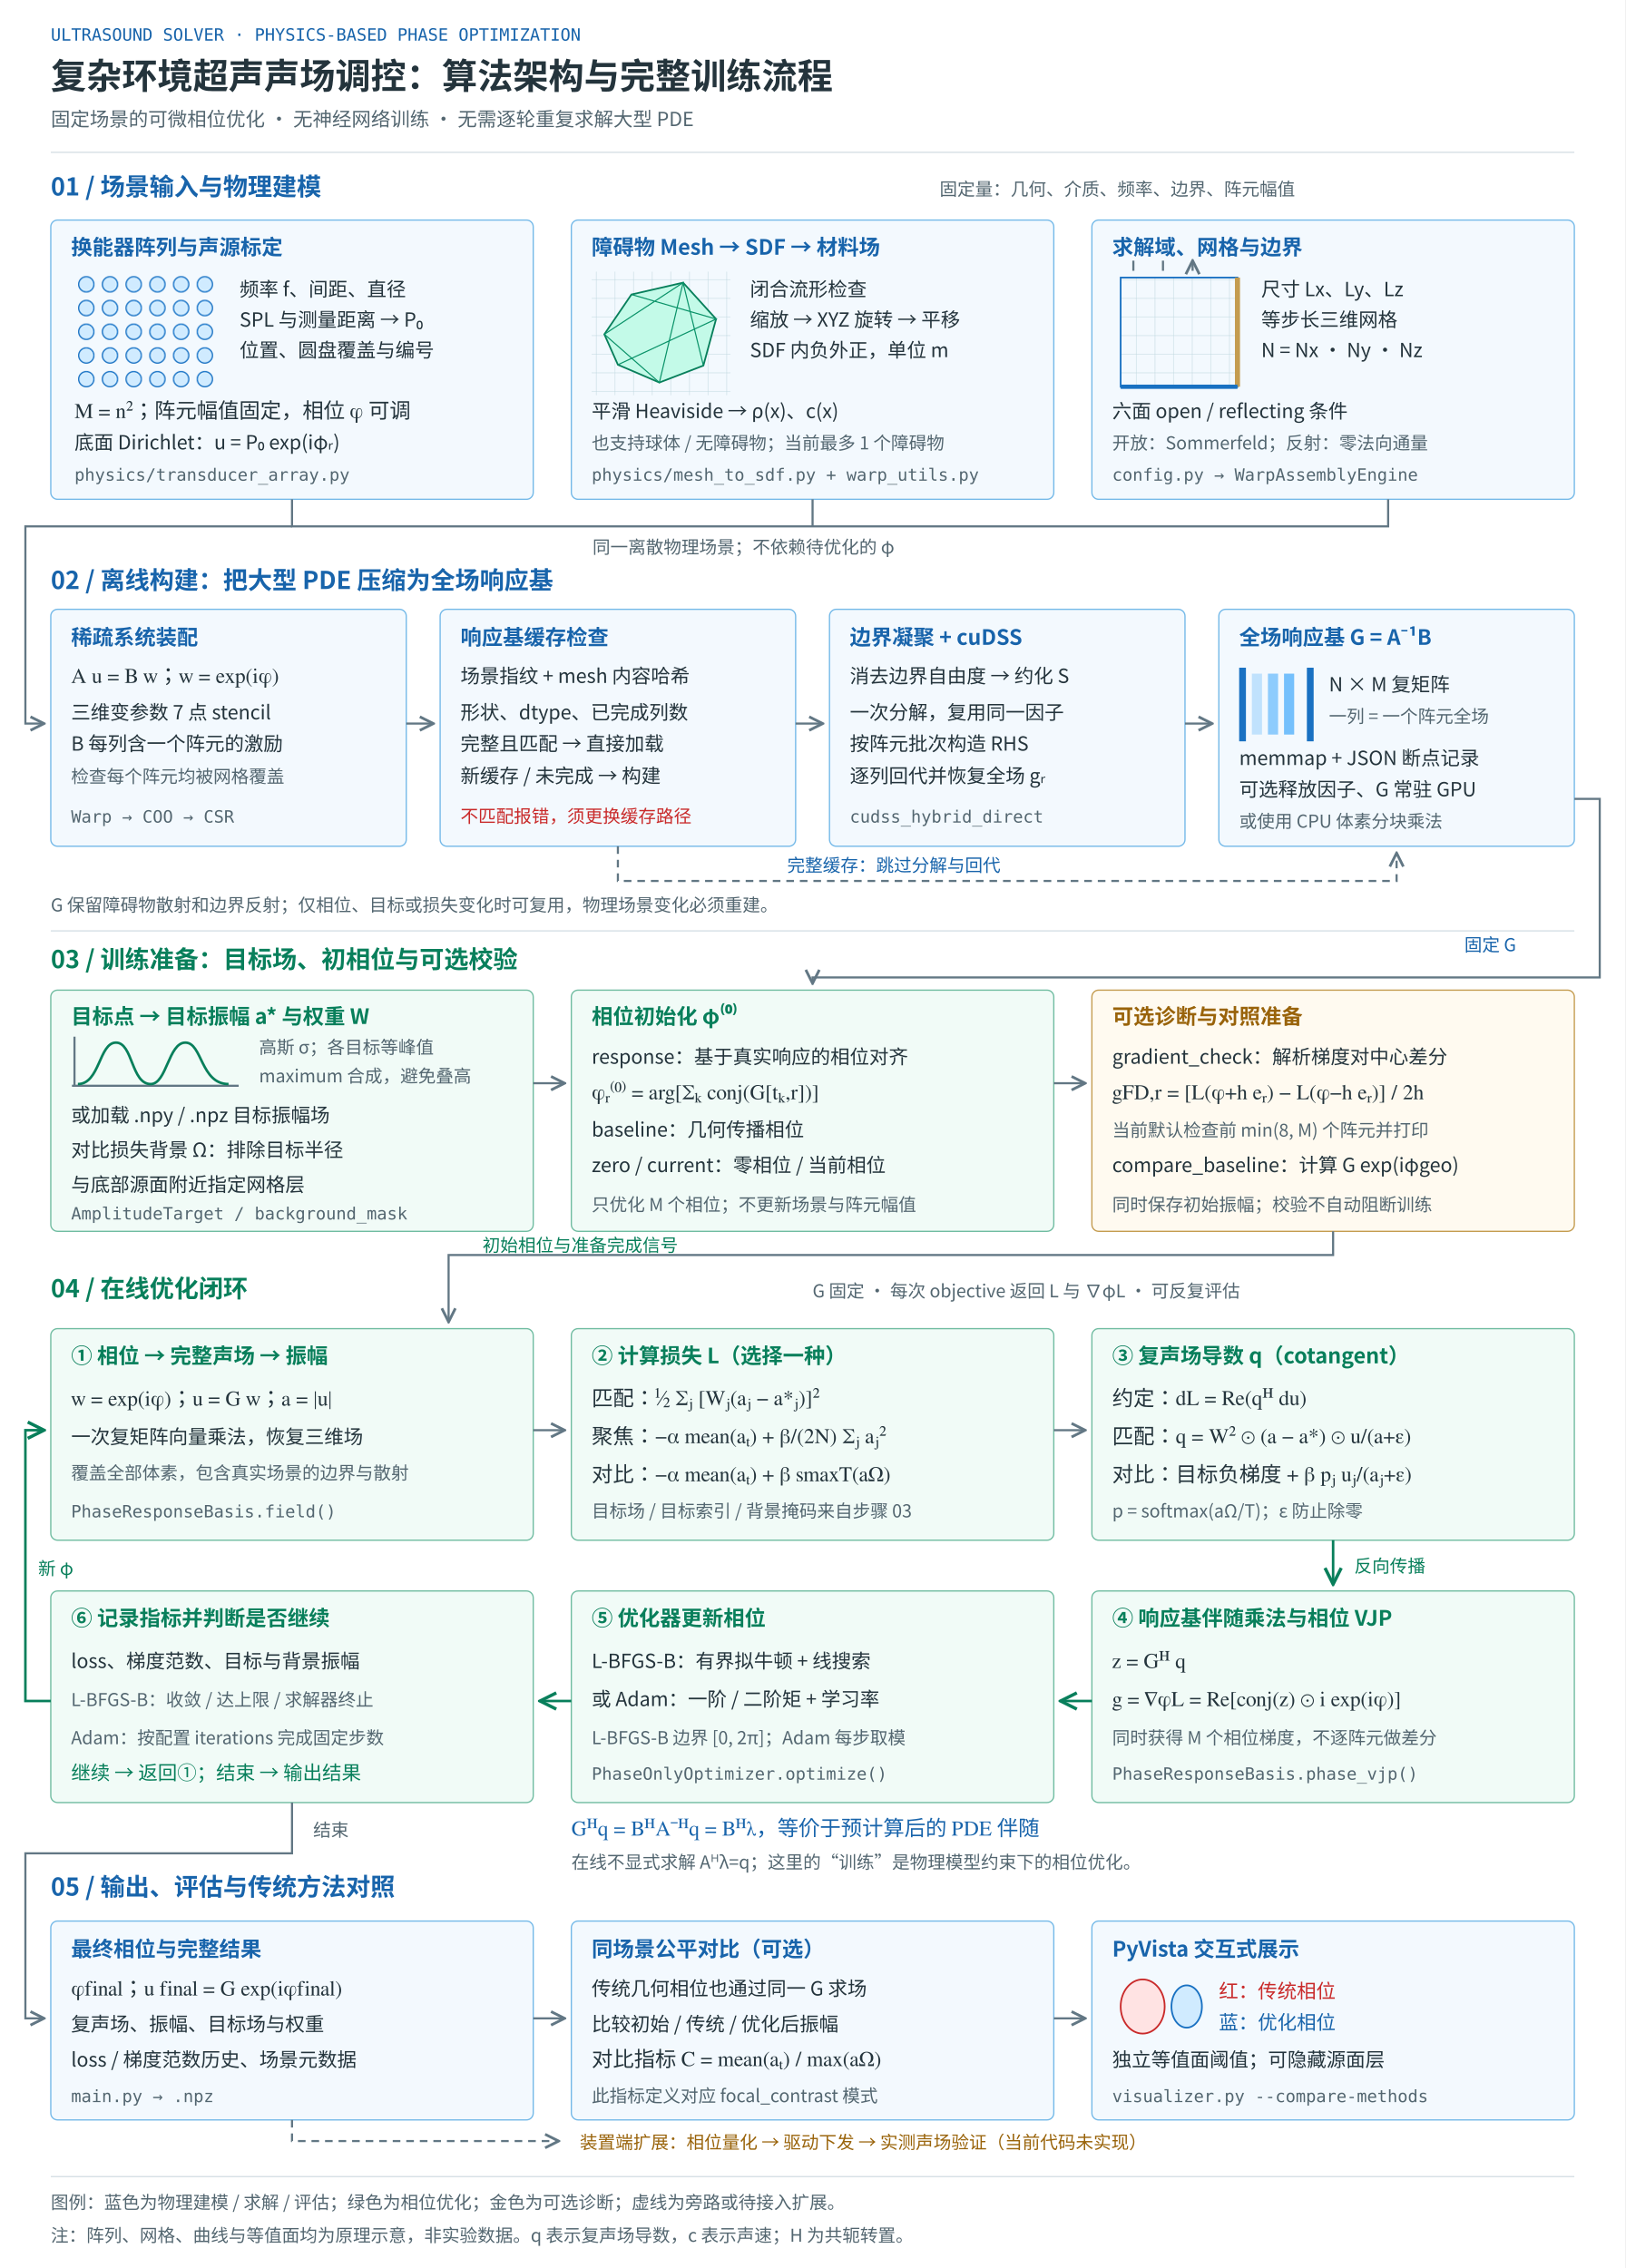
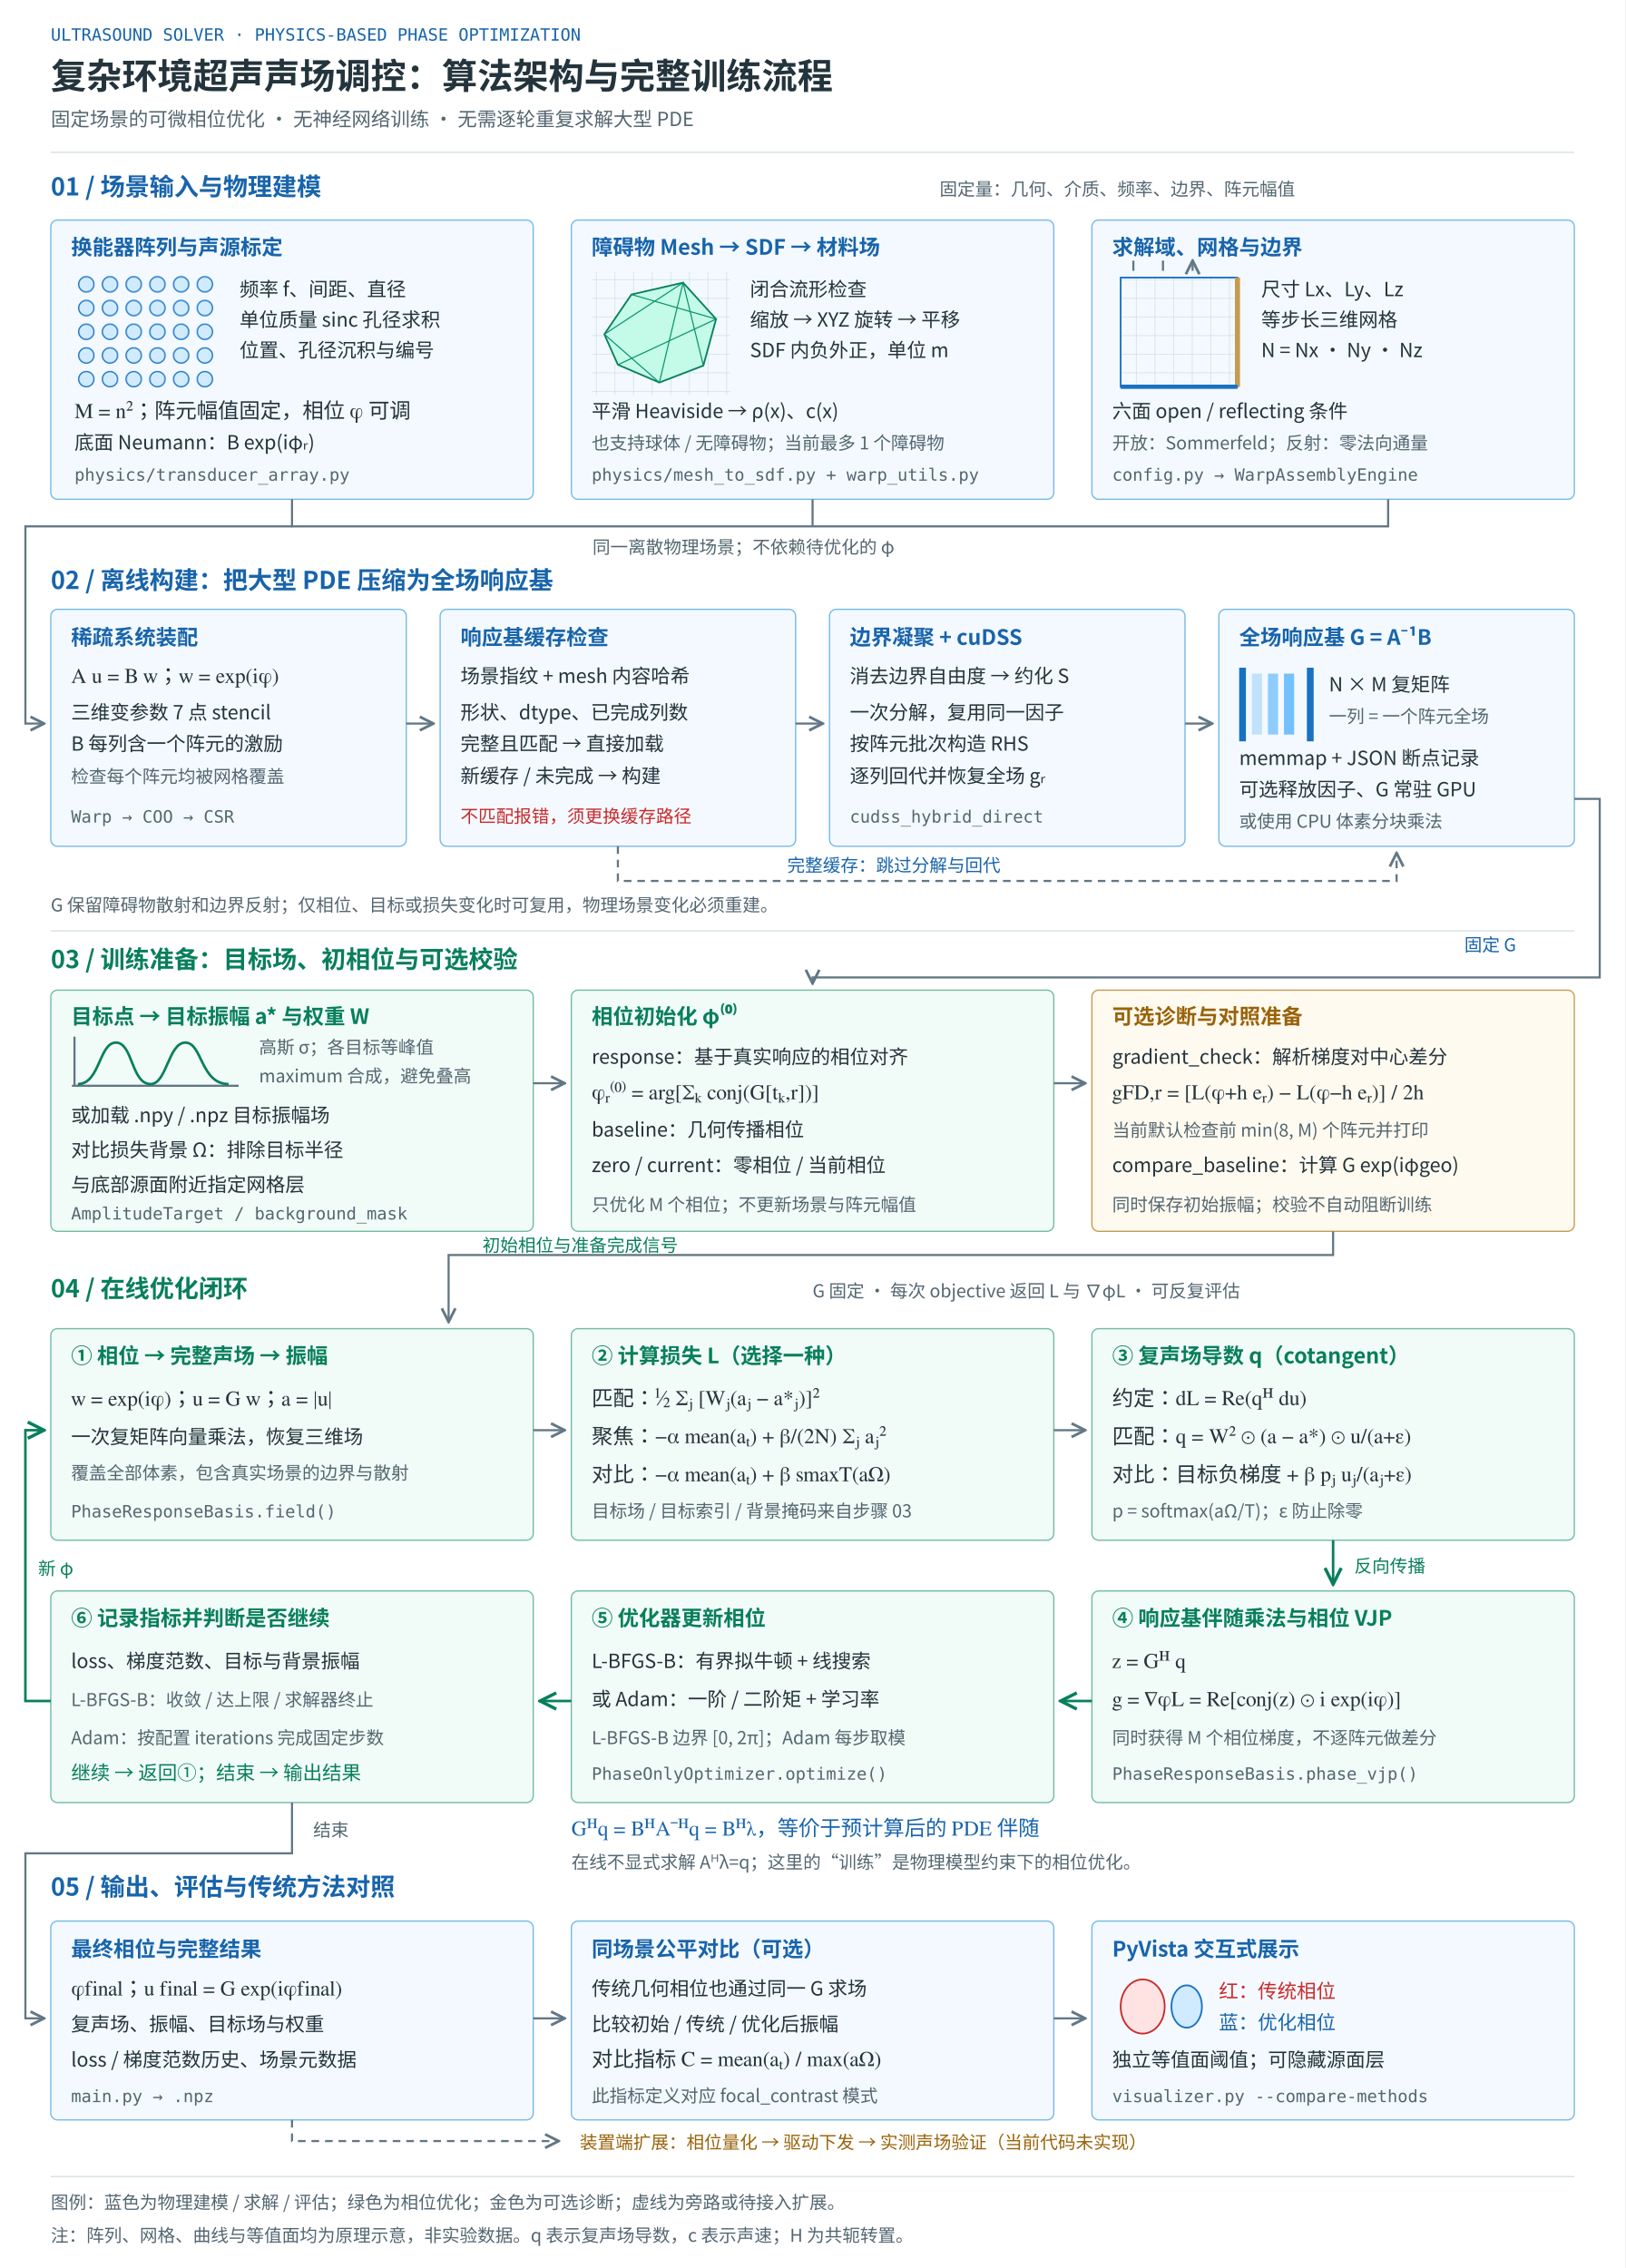
<svg xmlns="http://www.w3.org/2000/svg" width="1920" height="2680" viewBox="0 0 1920 2680" role="img" aria-labelledby="title desc">
  <style>
    text { font-family: "Microsoft YaHei", "Noto Sans CJK SC", "Segoe UI", sans-serif; fill: #24343c; font-weight: 400; letter-spacing: 0; }
    .title { font-size: 42px; font-weight: 600; }
    .sub { font-size: 23px; fill: #536670; }
    .section { font-size: 29px; font-weight: 600; }
    .head { font-size: 25px; font-weight: 600; }
    .t { font-size: 23px; }
    .small { font-size: 21px; fill: #536670; }
    .code { font-family: Consolas, "Microsoft YaHei", monospace; font-size: 20px; fill: #536670; }
    .math { font-family: "Cambria Math", "Microsoft YaHei", serif; font-size: 25px; }
    .blue { fill: #1864ab; }
    .green { fill: #087f5b; }
    .red { fill: #c92a2a; }
    .amber { fill: #99630a; }
    .node { fill: #ffffff; stroke: #bccbd3; stroke-width: 1.5; }
    .physical { fill: #f3f9fe; stroke: #74b9e8; stroke-width: 1.5; }
    .train { fill: #f1fbf7; stroke: #70bca1; stroke-width: 1.5; }
    .optional { fill: #fffaf0; stroke: #c49c50; stroke-width: 1.5; }
    .line { fill: none; stroke: #627784; stroke-width: 2.5; }
    .arrow { fill: none; stroke: #627784; stroke-width: 2.5; marker-end: url(#arrow); }
    .loop { fill: none; stroke: #087f5b; stroke-width: 3; marker-end: url(#green-arrow); }
    .dash { stroke-dasharray: 9 7; }
    .separator { stroke: #d6e0e5; stroke-width: 1.5; }
  </style>
  <defs>
    <marker id="arrow" viewBox="0 0 10 10" refX="9" refY="5" markerWidth="8" markerHeight="8" orient="auto-start-reverse">
      <path d="M1 1 L9 5 L1 9" fill="none" stroke="#627784" stroke-width="1.6" />
    </marker>
    <marker id="green-arrow" viewBox="0 0 10 10" refX="9" refY="5" markerWidth="8" markerHeight="8" orient="auto-start-reverse">
      <path d="M1 1 L9 5 L1 9" fill="none" stroke="#087f5b" stroke-width="1.6" />
    </marker>
    <pattern id="array-grid" patternTransform="translate(88 322)" width="28" height="28" patternUnits="userSpaceOnUse">
      <circle cx="14" cy="14" r="9" fill="#d0ebff" stroke="#1971c2" stroke-width="1.5" />
    </pattern>
    <pattern id="sdf-grid" width="22" height="22" patternUnits="userSpaceOnUse">
      <path d="M22 0 H0 V22" fill="none" stroke="#bed5dd" stroke-width="1" />
    </pattern>
  </defs>
  <rect width="1920" height="2680" fill="#ffffff" />
  <text x="60" y="48" class="code blue">ULTRASOUND SOLVER · PHYSICS-BASED PHASE OPTIMIZATION</text>
  <text x="60" y="105" class="title">复杂环境超声声场调控：算法架构与完整训练流程</text>
  <text x="60" y="149" class="sub">固定场景的可微相位优化 · 无神经网络训练 · 无需逐轮重复求解大型 PDE</text>
  <line x1="60" y1="180" x2="1860" y2="180" class="separator" />
  <g id="inputs">
    <text x="60" y="231" class="section blue">01 / 场景输入与物理建模</text>
    <text x="1110" y="231" class="small">固定量：几何、介质、频率、边界、阵元幅值</text>
    <g id="array-input">
      <rect x="60" y="260" width="570" height="330" rx="8" class="physical" />
      <text x="84" y="301" class="head blue">换能器阵列与声源标定</text>
      <rect x="88" y="322" width="168" height="140" fill="url(#array-grid)" />
      <text x="283" y="350" class="t">频率 f、间距、直径</text>
-       <text x="283" y="386" class="t">SPL 与测量距离 → P₀</text>
-       <text x="283" y="422" class="t">位置、圆盘覆盖与编号</text>
+       <text x="283" y="386" class="t">单位质量 sinc 孔径求积</text>
+       <text x="283" y="422" class="t">位置、孔径沉积与编号</text>
      <text x="88" y="494" class="math">M = n²；阵元幅值固定，相位 φ 可调</text>
-       <text x="88" y="531" class="t">底面 Dirichlet：u = P₀ exp(iφᵣ)</text>
+       <text x="88" y="531" class="t">底面 Neumann：B exp(iφᵣ)</text>
      <text x="88" y="568" class="code">physics/transducer_array.py</text>
    </g>
    <g id="mesh-input">
      <rect x="675" y="260" width="570" height="330" rx="8" class="physical" />
      <text x="699" y="301" class="head blue">障碍物 Mesh → SDF → 材料场</text>
      <rect x="699" y="321" width="164" height="146" fill="url(#sdf-grid)" />
      <path d="M714 395 L746 348 L807 334 L846 377 L831 432 L779 452 L730 431 Z" fill="#c3fae8" stroke="#087f5b" stroke-width="2" />
      <path d="M714 395 L807 334 L779 452 Z M746 348 L846 377 L730 431 M831 432 L807 334" fill="none" stroke="#099268" stroke-width="1.3" />
      <text x="886" y="350" class="t">闭合流形检查</text>
      <text x="886" y="386" class="t">缩放 → XYZ 旋转 → 平移</text>
      <text x="886" y="422" class="t">SDF 内负外正，单位 m</text>
      <text x="699" y="494" class="t">平滑 Heaviside → ρ(x)、c(x)</text>
      <text x="699" y="531" class="small">也支持球体 / 无障碍物；当前最多 1 个障碍物</text>
      <text x="699" y="568" class="code">physics/mesh_to_sdf.py + warp_utils.py</text>
    </g>
    <g id="domain-input">
      <rect x="1290" y="260" width="570" height="330" rx="8" class="physical" />
      <text x="1314" y="301" class="head blue">求解域、网格与边界</text>
      <rect x="1324" y="328" width="138" height="129" fill="url(#sdf-grid)" stroke="#1971c2" stroke-width="2" />
      <path d="M1462 328 V457" stroke="#c49c50" stroke-width="6" />
      <path d="M1324 457 H1462" stroke="#1971c2" stroke-width="5" />
      <path d="M1339 320 V308 M1374 320 V308 M1409 320 V308" class="arrow" />
      <text x="1490" y="350" class="t">尺寸 Lx、Ly、Lz</text>
      <text x="1490" y="386" class="t">等步长三维网格</text>
      <text x="1490" y="422" class="t">N = Nx · Ny · Nz</text>
      <text x="1314" y="494" class="t">六面 open / reflecting 条件</text>
      <text x="1314" y="531" class="small">开放：Sommerfeld；反射：零法向通量</text>
      <text x="1314" y="568" class="code">config.py → WarpAssemblyEngine</text>
    </g>
    <path d="M345 590 V622 H1640 V590 M960 590 V622" class="line" />
    <path id="scene-to-assembly" d="M345 622 H30 V855 H52" class="arrow" />
    <text x="700" y="654" class="small">同一离散物理场景；不依赖待优化的 φ</text>
  </g>
  <g id="offline">
    <text x="60" y="696" class="section blue">02 / 离线构建：把大型 PDE 压缩为全场响应基</text>
    <g id="assembly">
      <rect x="60" y="720" width="420" height="280" rx="8" class="physical" />
      <text x="84" y="762" class="head blue">稀疏系统装配</text>
      <text x="84" y="807" class="math">A u = B w；w = exp(iφ)</text>
      <text x="84" y="850" class="t">三维变参数 7 点 stencil</text>
      <text x="84" y="887" class="t">B 每列含一个阵元的激励</text>
      <text x="84" y="925" class="small">检查每个阵元均被网格覆盖</text>
      <text x="84" y="972" class="code">Warp → COO → CSR</text>
    </g>
    <path d="M480 855 H512" class="arrow" />
    <g id="cache">
      <rect x="520" y="720" width="420" height="280" rx="8" class="physical" />
      <text x="544" y="762" class="head blue">响应基缓存检查</text>
      <text x="544" y="807" class="t">场景指纹 + mesh 内容哈希</text>
      <text x="544" y="850" class="t">形状、dtype、已完成列数</text>
      <text x="544" y="887" class="t">完整且匹配 → 直接加载</text>
      <text x="544" y="925" class="t">新缓存 / 未完成 → 构建</text>
      <text x="544" y="972" class="small red">不匹配报错，须更换缓存路径</text>
    </g>
    <path d="M940 855 H972" class="arrow" />
    <g id="factor">
      <rect x="980" y="720" width="420" height="280" rx="8" class="physical" />
      <text x="1004" y="762" class="head blue">边界凝聚 + cuDSS</text>
      <text x="1004" y="807" class="t">消去边界自由度 → 约化 S</text>
      <text x="1004" y="850" class="t">一次分解，复用同一因子</text>
      <text x="1004" y="887" class="t">按阵元批次构造 RHS</text>
      <text x="1004" y="925" class="t">逐列回代并恢复全场 gᵣ</text>
      <text x="1004" y="972" class="code">cudss_hybrid_direct</text>
    </g>
    <path d="M1400 855 H1432" class="arrow" />
    <g id="basis">
      <rect x="1440" y="720" width="420" height="280" rx="8" class="physical" />
      <text x="1464" y="762" class="head blue">全场响应基 G = A⁻¹B</text>
      <g transform="translate(1464 789)" fill="#74c0fc">
        <path d="M0 0 H8 V87 H0 Z M80 0 H88 V87 H80 Z" fill="#1971c2" />
        <rect x="15" y="7" width="12" height="72" opacity=".4" />
        <rect x="34" y="7" width="12" height="72" opacity=".8" />
        <rect x="53" y="7" width="12" height="72" />
      </g>
      <text x="1570" y="817" class="t">N × M 复矩阵</text>
      <text x="1570" y="854" class="small">一列 = 一个阵元全场</text>
      <text x="1464" y="904" class="t">memmap + JSON 断点记录</text>
      <text x="1464" y="941" class="t">可选释放因子、G 常驻 GPU</text>
      <text x="1464" y="978" class="small">或使用 CPU 体素分块乘法</text>
    </g>
    <path d="M730 1000 V1041 H1650 V1008" class="arrow dash" />
    <text x="930" y="1030" class="small blue">完整缓存：跳过分解与回代</text>
    <text x="60" y="1077" class="small">G 保留障碍物散射和边界反射；仅相位、目标或损失变化时可复用，物理场景变化必须重建。</text>
    <line x1="60" y1="1100" x2="1860" y2="1100" class="separator" />
  </g>
  <path id="basis-to-training" d="M1860 944 H1890 V1155 H960 V1162" class="arrow" />
  <text x="1730" y="1124" class="small blue">固定 G</text>
  <g id="preparation">
    <text x="60" y="1144" class="section green">03 / 训练准备：目标场、初相位与可选校验</text>
    <g id="target">
      <rect x="60" y="1170" width="570" height="285" rx="8" class="train" />
      <text x="84" y="1210" class="head green">目标点 → 目标振幅 a* 与权重 W</text>
      <path d="M85 1283 H282 M88 1283 V1225" class="line" />
      <path d="M92 1281 C118 1281 117 1232 137 1232 C157 1232 155 1281 178 1281 C197 1281 199 1232 219 1232 C239 1232 237 1281 270 1281" fill="none" stroke="#087f5b" stroke-width="3" />
      <text x="306" y="1245" class="small">高斯 σ；各目标等峰值</text>
      <text x="306" y="1279" class="small">maximum 合成，避免叠高</text>
      <text x="84" y="1326" class="t">或加载 .npy / .npz 目标振幅场</text>
      <text x="84" y="1367" class="t">对比损失背景 Ω：排除目标半径</text>
      <text x="84" y="1408" class="t">与底部源面附近指定网格层</text>
      <text x="84" y="1441" class="code">AmplitudeTarget / background_mask</text>
    </g>
    <path d="M630 1280 H667" class="arrow" />
    <g id="initialization">
      <rect x="675" y="1170" width="570" height="285" rx="8" class="train" />
      <text x="699" y="1210" class="head green">相位初始化 φ⁽⁰⁾</text>
      <text x="699" y="1257" class="t">response：基于真实响应的相位对齐</text>
      <text x="699" y="1299" class="math">φᵣ⁽⁰⁾ = arg[Σₖ conj(G[tₖ,r])]</text>
      <text x="699" y="1343" class="t">baseline：几何传播相位</text>
      <text x="699" y="1385" class="t">zero / current：零相位 / 当前相位</text>
      <text x="699" y="1431" class="small">只优化 M 个相位；不更新场景与阵元幅值</text>
    </g>
    <path d="M1245 1280 H1282" class="arrow" />
    <g id="checks">
      <rect x="1290" y="1170" width="570" height="285" rx="8" class="optional" />
      <text x="1314" y="1210" class="head amber">可选诊断与对照准备</text>
      <text x="1314" y="1257" class="t">gradient_check：解析梯度对中心差分</text>
      <text x="1314" y="1299" class="math">gFD,r = [L(φ+h eᵣ) − L(φ−h eᵣ)] / 2h</text>
      <text x="1314" y="1343" class="small">当前默认检查前 min(8, M) 个阵元并打印</text>
      <text x="1314" y="1385" class="t">compare_baseline：计算 G exp(iφgeo)</text>
      <text x="1314" y="1431" class="small">同时保存初始振幅；校验不自动阻断训练</text>
    </g>
    <path id="initial-to-forward" d="M1575 1455 V1483 H530 V1562" class="arrow" />
    <text x="570" y="1479" class="small green">初始相位与准备完成信号</text>
  </g>
  <g id="optimization-loop">
    <text x="60" y="1533" class="section green">04 / 在线优化闭环</text>
    <text x="960" y="1533" class="small">G 固定 · 每次 objective 返回 L 与 ∇φL · 可反复评估</text>
    <g id="forward">
      <rect x="60" y="1570" width="570" height="250" rx="8" class="train" />
      <text x="84" y="1611" class="head green">① 相位 → 完整声场 → 振幅</text>
      <text x="84" y="1661" class="math">w = exp(iφ)；u = G w；a = |u|</text>
      <text x="84" y="1706" class="t">一次复矩阵向量乘法，恢复三维场</text>
      <text x="84" y="1748" class="small">覆盖全部体素，包含真实场景的边界与散射</text>
      <text x="84" y="1793" class="code">PhaseResponseBasis.field()</text>
    </g>
    <path d="M630 1690 H667" class="arrow" />
    <g id="loss">
      <rect x="675" y="1570" width="570" height="250" rx="8" class="train" />
      <text x="699" y="1611" class="head green">② 计算损失 L（选择一种）</text>
      <text x="699" y="1661" class="math">匹配：½ Σⱼ [Wⱼ(aⱼ − a*ⱼ)]²</text>
      <text x="699" y="1706" class="math">聚焦：−α mean(aₜ) + β/(2N) Σⱼ aⱼ²</text>
      <text x="699" y="1751" class="math">对比：−α mean(aₜ) + β smaxΤ(aΩ)</text>
      <text x="699" y="1793" class="small">目标场 / 目标索引 / 背景掩码来自步骤 03</text>
    </g>
    <path d="M1245 1690 H1282" class="arrow" />
    <g id="cotangent">
      <rect x="1290" y="1570" width="570" height="250" rx="8" class="train" />
      <text x="1314" y="1611" class="head green">③ 复声场导数 q（cotangent）</text>
      <text x="1314" y="1661" class="math">约定：dL = Re(qᴴ du)</text>
      <text x="1314" y="1706" class="math">匹配：q = W² ⊙ (a − a*) ⊙ u/(a+ε)</text>
      <text x="1314" y="1751" class="math">对比：目标负梯度 + β pⱼ uⱼ/(aⱼ+ε)</text>
      <text x="1314" y="1793" class="small">p = softmax(aΩ/T)；ε 防止除零</text>
    </g>
    <path d="M1575 1820 V1872" class="loop" />
    <text x="1600" y="1858" class="small green">反向传播</text>
    <g id="vjp">
      <rect x="1290" y="1880" width="570" height="250" rx="8" class="train" />
      <text x="1314" y="1921" class="head green">④ 响应基伴随乘法与相位 VJP</text>
      <text x="1314" y="1971" class="math">z = Gᴴ q</text>
      <text x="1314" y="2016" class="math">g = ∇φL = Re[conj(z) ⊙ i exp(iφ)]</text>
      <text x="1314" y="2061" class="small">同时获得 M 个相位梯度，不逐阵元做差分</text>
      <text x="1314" y="2103" class="code">PhaseResponseBasis.phase_vjp()</text>
    </g>
    <path d="M1290 2010 H1253" class="loop" />
    <g id="optimizer">
      <rect x="675" y="1880" width="570" height="250" rx="8" class="train" />
      <text x="699" y="1921" class="head green">⑤ 优化器更新相位</text>
      <text x="699" y="1971" class="t">L-BFGS-B：有界拟牛顿 + 线搜索</text>
      <text x="699" y="2016" class="t">或 Adam：一阶 / 二阶矩 + 学习率</text>
      <text x="699" y="2061" class="small">L-BFGS-B 边界 [0, 2π]；Adam 每步取模</text>
      <text x="699" y="2103" class="code">PhaseOnlyOptimizer.optimize()</text>
    </g>
    <path d="M675 2010 H638" class="loop" />
    <g id="termination">
      <rect x="60" y="1880" width="570" height="250" rx="8" class="train" />
      <text x="84" y="1921" class="head green">⑥ 记录指标并判断是否继续</text>
      <text x="84" y="1971" class="t">loss、梯度范数、目标与背景振幅</text>
      <text x="84" y="2016" class="small">L-BFGS-B：收敛 / 达上限 / 求解器终止</text>
      <text x="84" y="2061" class="small">Adam：按配置 iterations 完成固定步数</text>
      <text x="84" y="2103" class="t green">继续 → 返回①；结束 → 输出结果</text>
    </g>
    <path d="M60 2010 H30 V1690 H52" class="loop" />
    <text x="45" y="1861" class="small green">新 φ</text>
    <path id="termination-to-export" d="M345 2130 V2190 H30 V2385 H52" class="arrow" />
    <text x="370" y="2170" class="small">结束</text>
    <text x="675" y="2169" class="math blue">Gᴴq = BᴴA⁻ᴴq = Bᴴλ，等价于预计算后的 PDE 伴随</text>
    <text x="675" y="2208" class="small">在线不显式求解 Aᴴλ=q；这里的“训练”是物理模型约束下的相位优化。</text>
  </g>
  <g id="results">
    <text x="60" y="2240" class="section blue">05 / 输出、评估与传统方法对照</text>
    <g id="export">
      <rect x="60" y="2270" width="570" height="235" rx="8" class="physical" />
      <text x="84" y="2312" class="head blue">最终相位与完整结果</text>
      <text x="84" y="2358" class="math">φfinal；u final = G exp(iφfinal)</text>
      <text x="84" y="2400" class="t">复声场、振幅、目标场与权重</text>
      <text x="84" y="2442" class="t">loss / 梯度范数历史、场景元数据</text>
      <text x="84" y="2484" class="code">main.py → .npz</text>
    </g>
    <path d="M630 2385 H667" class="arrow" />
    <g id="evaluation">
      <rect x="675" y="2270" width="570" height="235" rx="8" class="physical" />
      <text x="699" y="2312" class="head blue">同场景公平对比（可选）</text>
      <text x="699" y="2358" class="t">传统几何相位也通过同一 G 求场</text>
      <text x="699" y="2400" class="t">比较初始 / 传统 / 优化后振幅</text>
      <text x="699" y="2442" class="math">对比指标 C = mean(aₜ) / max(aΩ)</text>
      <text x="699" y="2484" class="small">此指标定义对应 focal_contrast 模式</text>
    </g>
    <path d="M1245 2385 H1282" class="arrow" />
    <g id="visualization">
      <rect x="1290" y="2270" width="570" height="235" rx="8" class="physical" />
      <text x="1314" y="2312" class="head blue">PyVista 交互式展示</text>
      <ellipse cx="1350" cy="2371" rx="26" ry="32" fill="#ffe3e3" stroke="#c92a2a" stroke-width="2" />
      <ellipse cx="1402" cy="2371" rx="18" ry="25" fill="#d0ebff" stroke="#1971c2" stroke-width="2" />
      <text x="1440" y="2361" class="t red">红：传统相位</text>
      <text x="1440" y="2398" class="t blue">蓝：优化相位</text>
      <text x="1314" y="2442" class="t">独立等值面阈值；可隐藏源面层</text>
      <text x="1314" y="2484" class="code">visualizer.py --compare-methods</text>
    </g>
  </g>
  <g id="scope-notes">
    <path d="M345 2505 V2530 H660" class="arrow dash" />
    <text x="685" y="2539" class="small amber">装置端扩展：相位量化 → 驱动下发 → 实测声场验证（当前代码未实现）</text>
    <line x1="60" y1="2572" x2="1860" y2="2572" class="separator" />
    <text x="60" y="2610" class="small">图例：蓝色为物理建模 / 求解 / 评估；绿色为相位优化；金色为可选诊断；虚线为旁路或待接入扩展。</text>
    <text x="60" y="2649" class="small">注：阵列、网格、曲线与等值面均为原理示意，非实验数据。q 表示复声场导数，c 表示声速；H 为共轭转置。</text>
  </g>
</svg>
